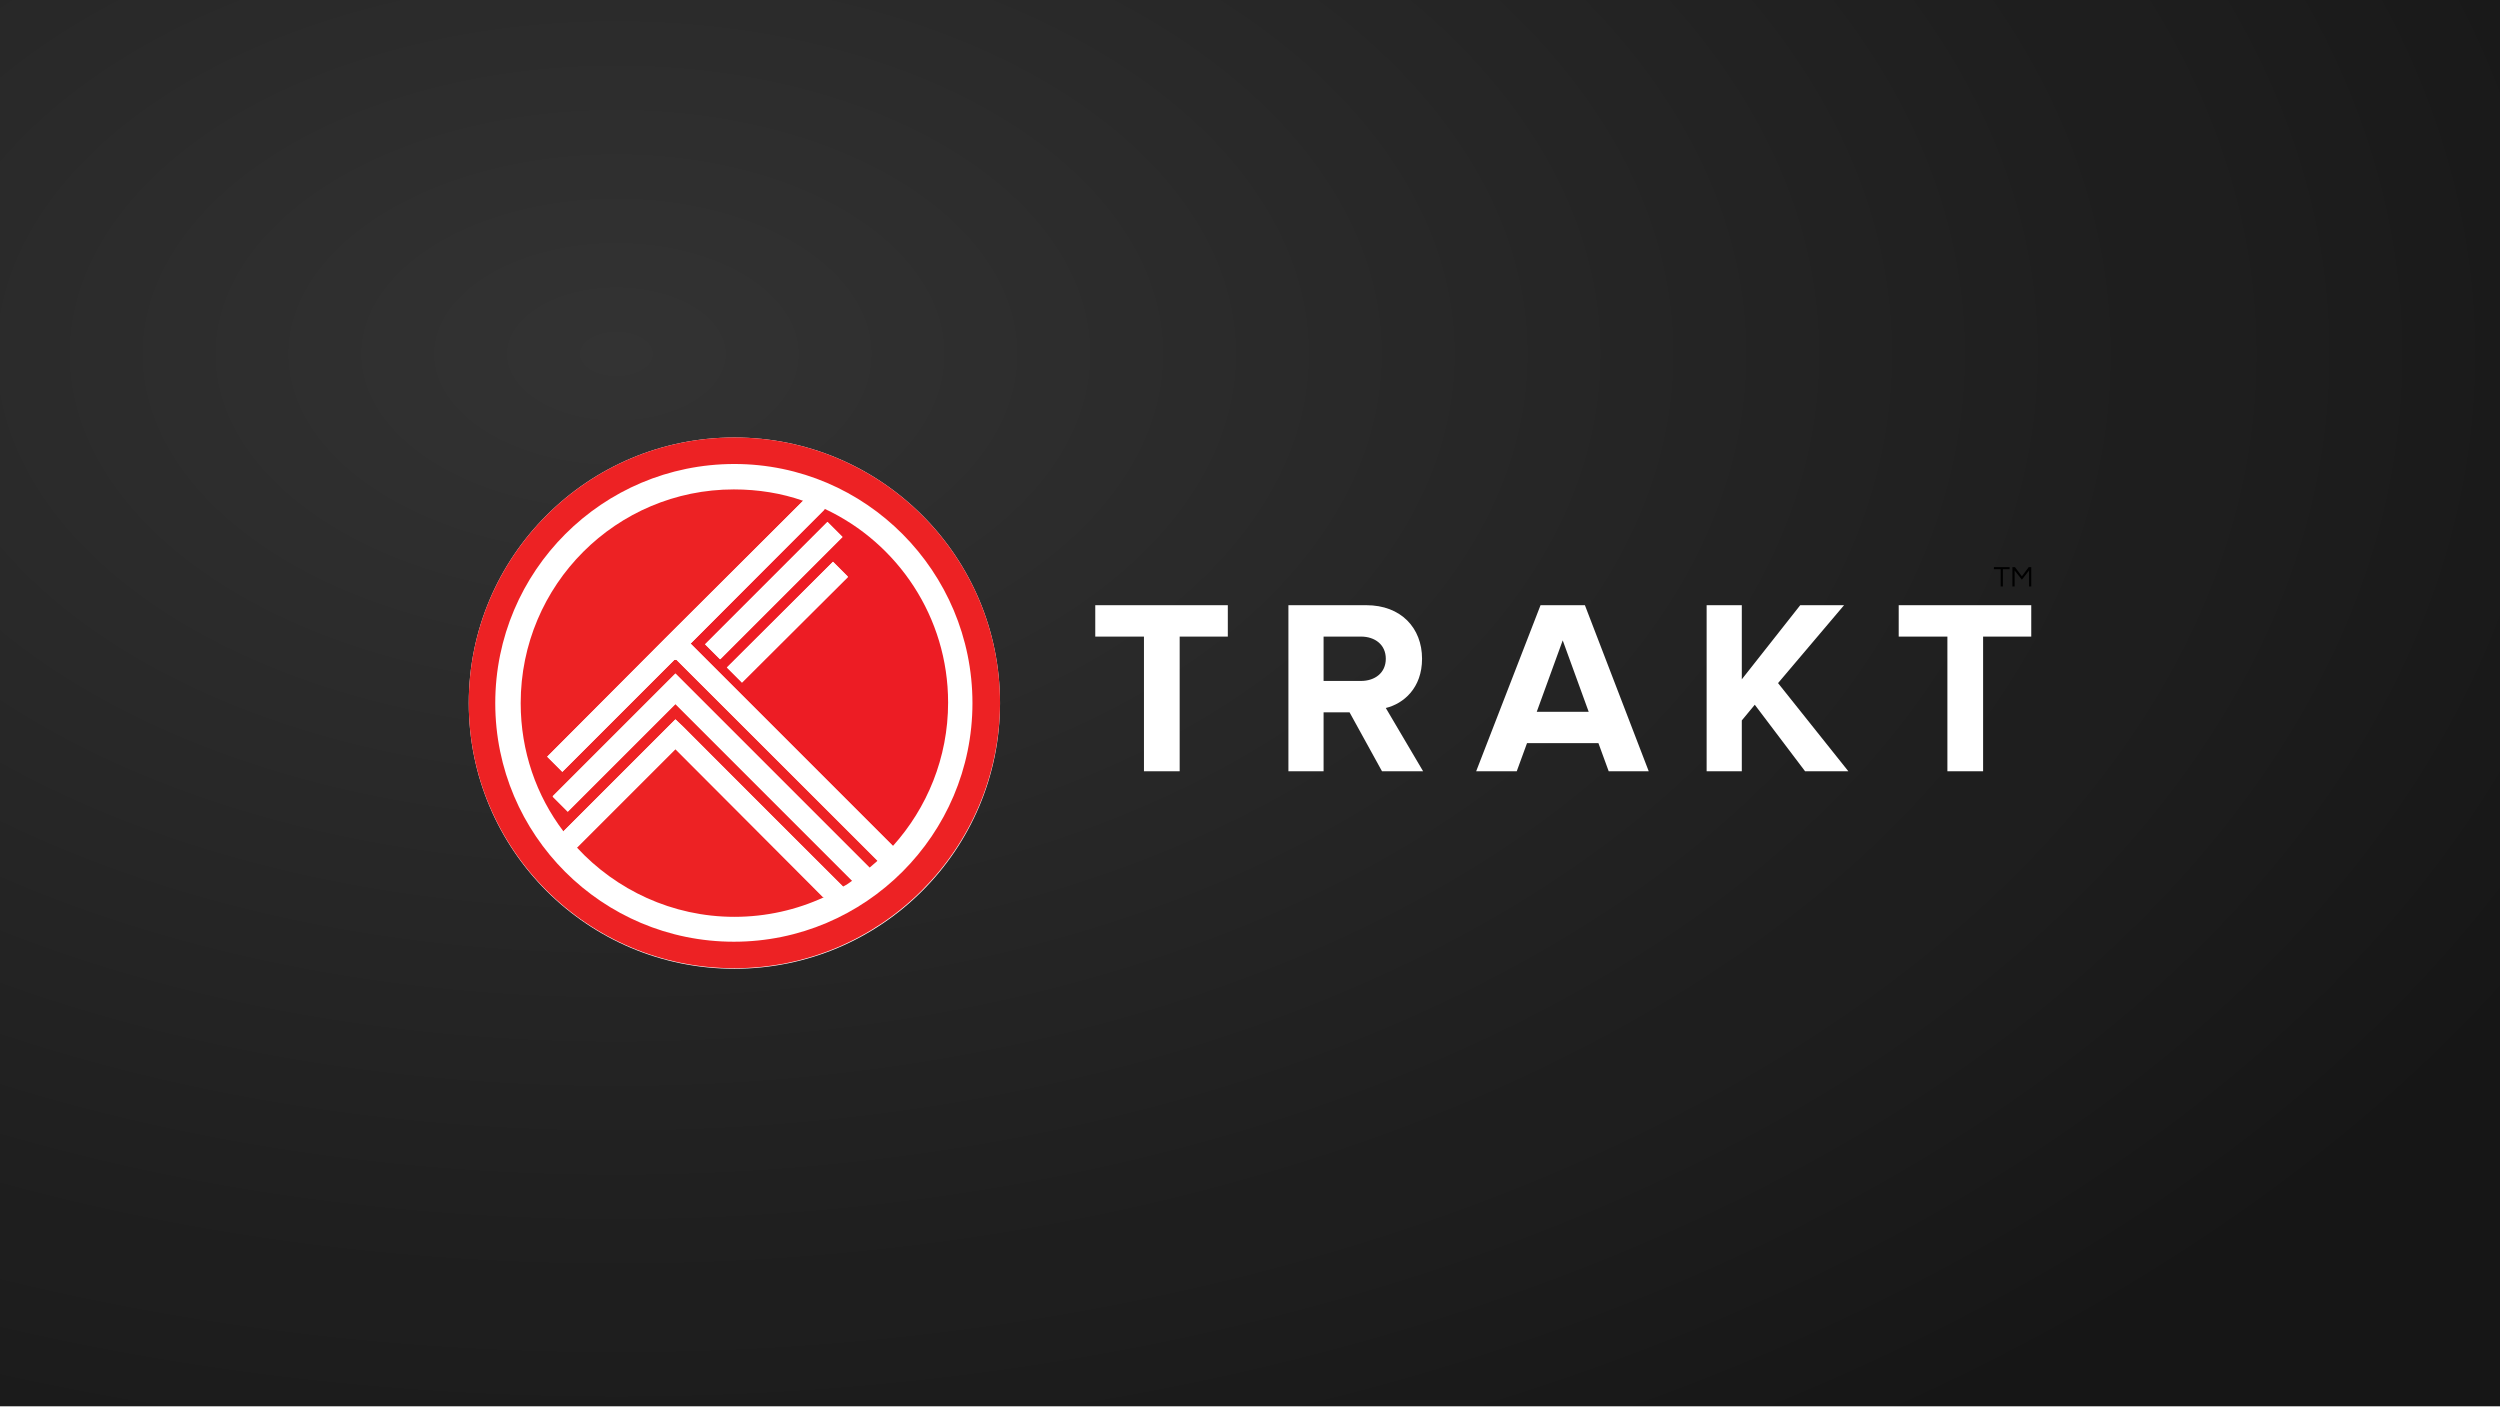
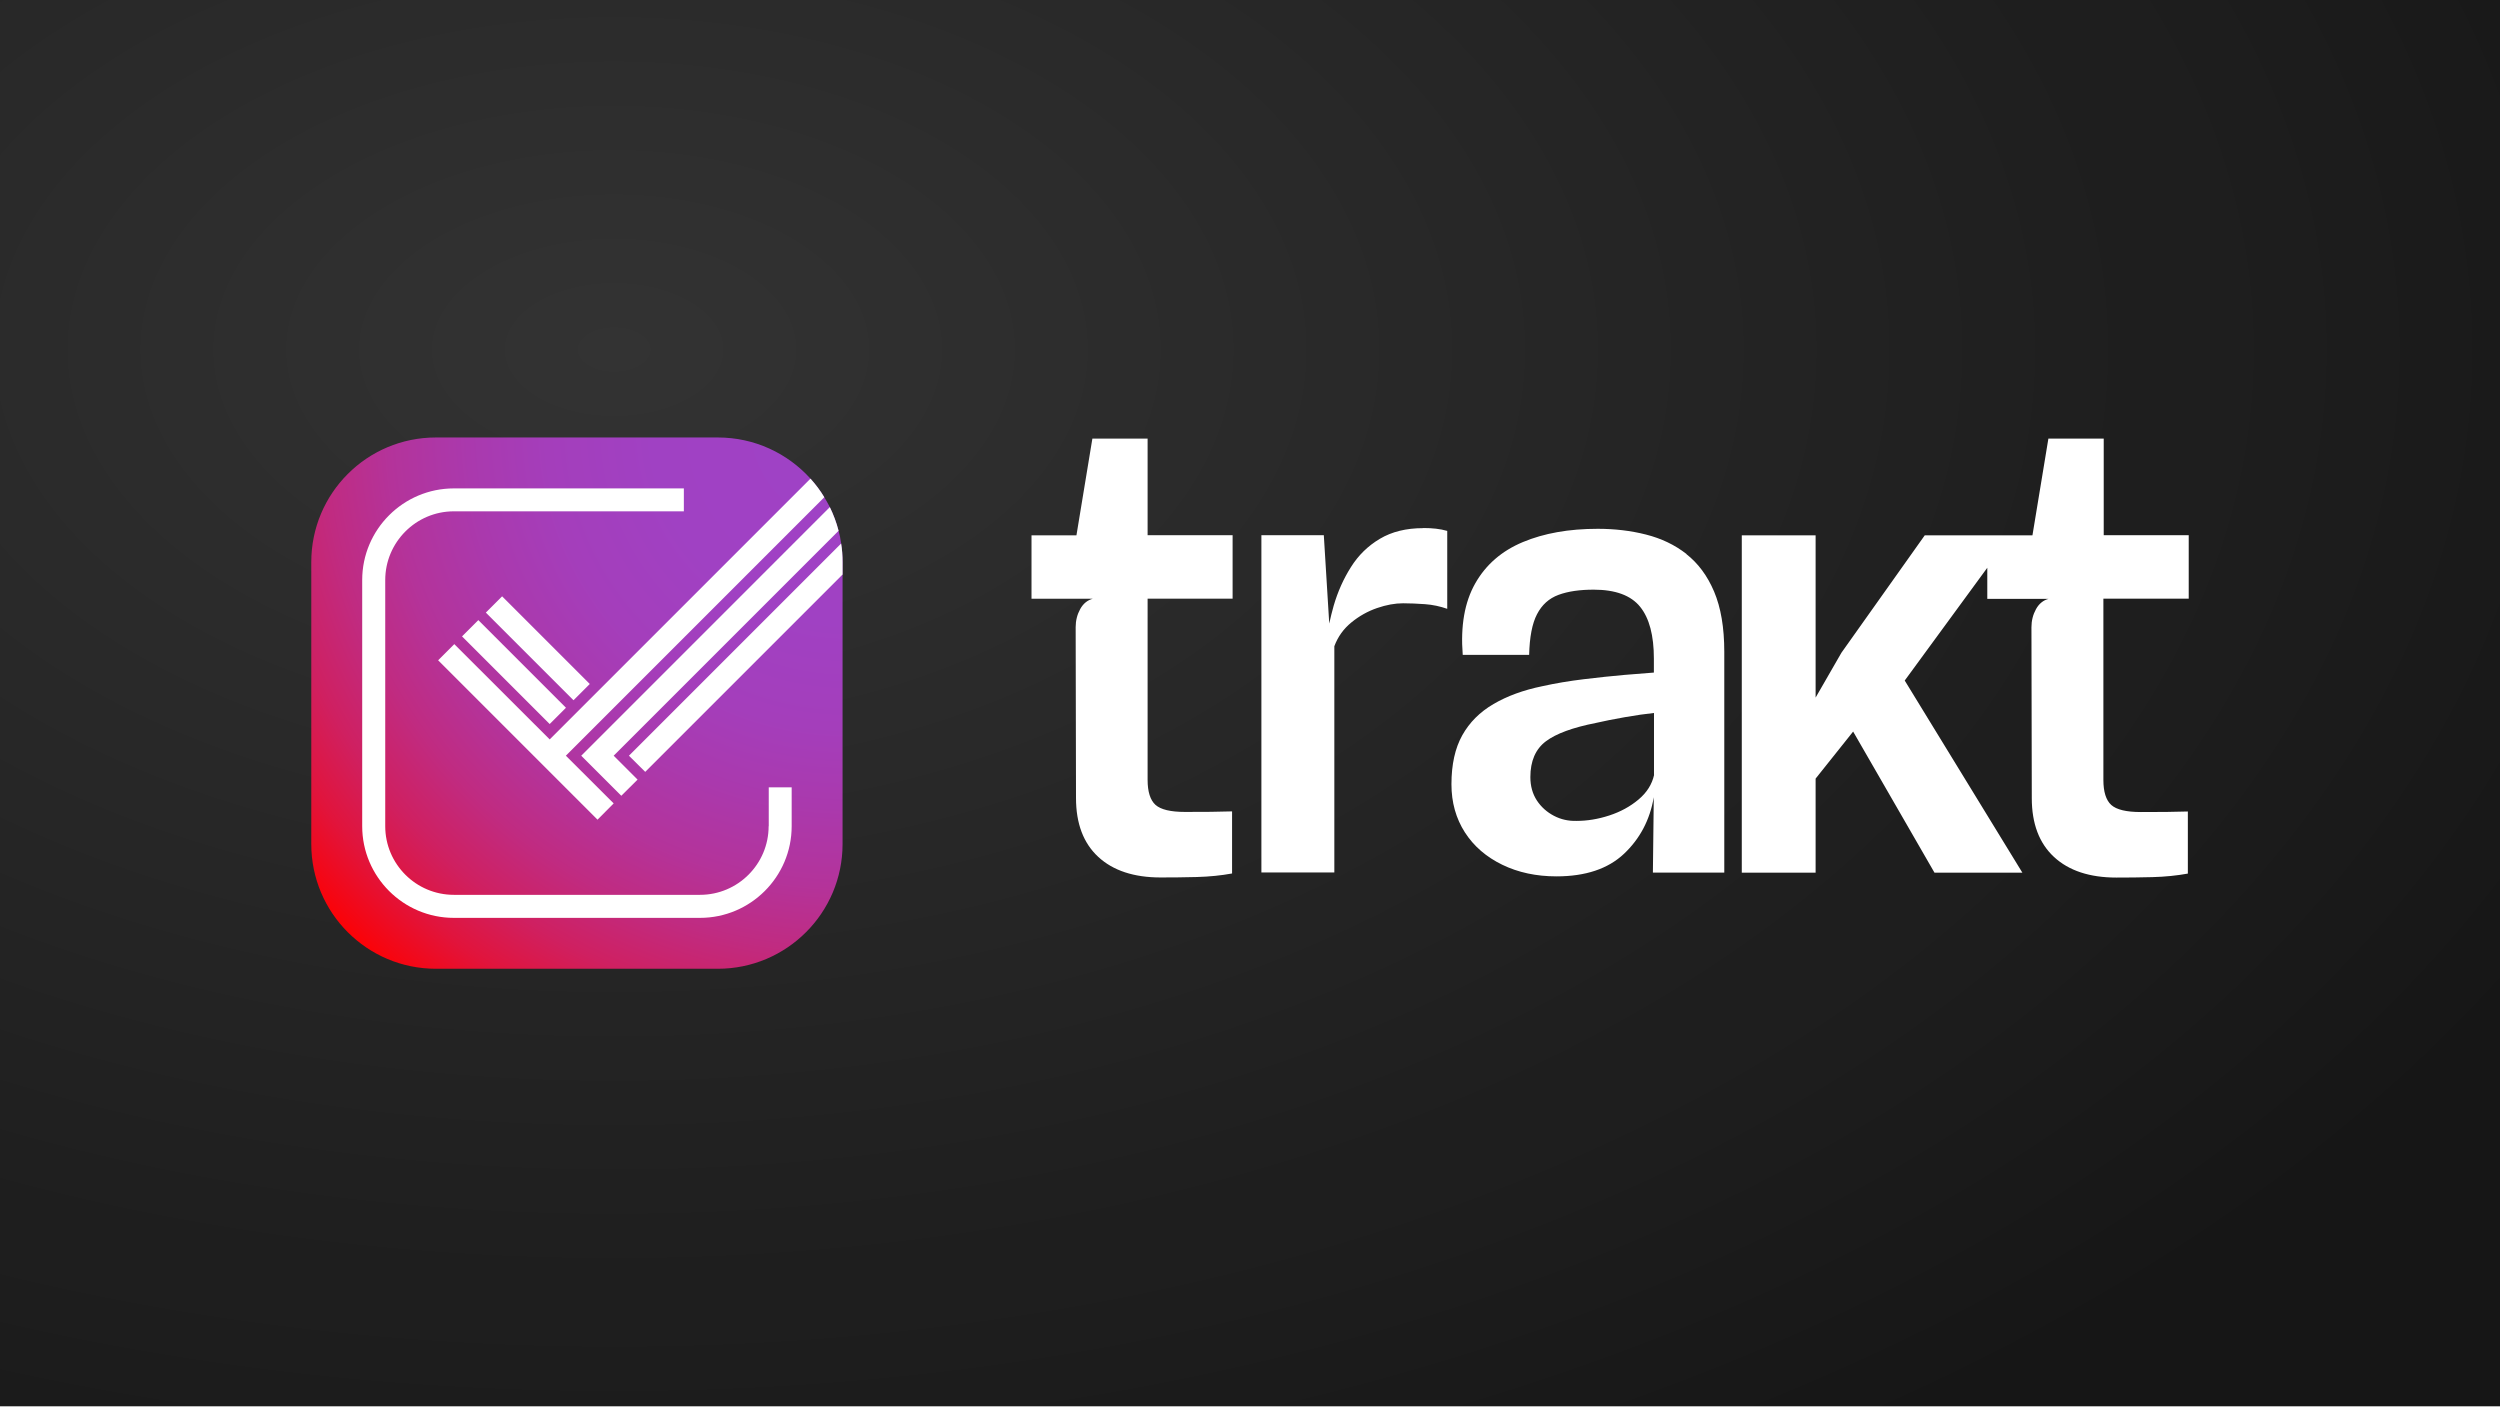
- <svg xmlns="http://www.w3.org/2000/svg" xmlns:xlink="http://www.w3.org/1999/xlink" width="1920" height="1080" viewBox="0 0 508 285.75">
+ <svg xmlns="http://www.w3.org/2000/svg" id="a" width="677.33mm" height="381mm" viewBox="0 0 1920 1080">
  <defs>
-     <radialGradient xlink:href="#a" id="b" cx="125.255" cy="16.735" fx="125.255" fy="16.735" r="254" gradientTransform="matrix(0 1.06475 -1.74952 0 154.532 -61.444)" gradientUnits="userSpaceOnUse" />
-     <linearGradient id="a">
-       <stop style="stop-color:#2f2f2f;stop-opacity:1" offset="0" />
-       <stop style="stop-color:#111;stop-opacity:1" offset="1" />
-     </linearGradient>
-     <style />
+     <radialGradient id="b" cx="801.83" cy="737" fx="801.83" fy="737" r="254" gradientTransform="translate(-4399.91 -2954.93) rotate(90) scale(4.02 -6.61)" gradientUnits="userSpaceOnUse">
+       <stop offset="0" stop-color="#2f2f2f" />
+       <stop offset="1" stop-color="#111" />
+     </radialGradient>
+     <radialGradient id="f" cx="651" cy="751.22" fx="651" fy="751.22" r="551.18" gradientTransform="translate(0 1079.13) scale(1 -1)" gradientUnits="userSpaceOnUse">
+       <stop offset="0" stop-color="#9f42c6" />
+       <stop offset=".27" stop-color="#a041c3" />
+       <stop offset=".42" stop-color="#a43ebb" />
+       <stop offset=".53" stop-color="#aa39ad" />
+       <stop offset=".64" stop-color="#b4339a" />
+       <stop offset=".73" stop-color="#c02b81" />
+       <stop offset=".82" stop-color="#cf2061" />
+       <stop offset=".9" stop-color="#e1143c" />
+       <stop offset=".97" stop-color="#f50613" />
+       <stop offset="1" stop-color="red" />
+     </radialGradient>
  </defs>
-   <path style="opacity:.98;fill:url(#b);stroke-width:2.646;fill-opacity:1" d="M0 0h508v285.75H0z" />
-   <path d="M408.356 115.668h-1.373v3.507h-.446v-3.507h-1.373v-.428h3.192zm4.394-.428v3.935h-.446v-3.257l-1.456 1.872-1.48-1.872v3.257h-.446v-3.935h.517l1.409 1.867 1.385-1.867z" />
-   <g transform="translate(95.25 88.896) scale(1.09938)">
-     <circle fill="#fff" cx="49.1" cy="49.1" r="49.1" />
-     <path fill="#ed2224" d="M20 75.8c7.2 7.8 17.6 12.8 29.1 12.8 5.9 0 11.5-1.3 16.5-3.6L38.2 57.6z" />
-     <path fill="#ed2224" d="M38 41.1 17.3 61.8 14.5 59l21.8-21.8 25.5-25.5c-4-1.4-8.3-2.1-12.8-2.1-21.7 0-39.4 17.6-39.4 39.5 0 8.9 2.9 17.1 7.9 23.7l20.7-20.7 1.4 1.4L69.2 83c.6-.3 1.2-.7 1.7-1.1L38.2 49.2 18.3 69.1l-2.8-2.8 22.7-22.7 1.4 1.4 34.5 34.5c.5-.4 1-.9 1.5-1.3L38.4 41.1z" />
-     <path fill="#ed1c24" d="M78.4 75.5c6.3-7 10.2-16.3 10.2-26.5 0-15.8-9.3-29.5-22.8-35.8L41 38.1zM50.5 45.3l-2.8-2.8L67.3 23l2.8 2.8zm18.6-26.9L46.5 41l-2.8-2.8 22.6-22.6z" />
-     <g fill="#fff">
-       <path d="M38.2 52.1 17.5 72.8c.8 1.1 1.6 2.1 2.5 3l18.2-18.2L65.5 85c1.3-.6 2.5-1.2 3.7-1.9L39.6 53.4z" />
-       <path d="M38.2 43.7 15.5 66.4l2.8 2.8 19.9-19.9L70.9 82c1.1-.7 2.2-1.5 3.2-2.4L39.6 45.1z" />
-       <path d="m41 38.1 24.8-24.8c-1.3-.6-2.6-1.1-4-1.6L36.3 37.1 14.5 59l2.8 2.8L38 41.1h.4l37.2 37.2c1-.9 1.9-1.8 2.8-2.8z" />
-       <path d="M69.058 18.371 46.43 41l-2.758-2.758L66.3 15.614zM50.5 45.301l-2.758-2.758L67.33 22.957l2.757 2.757z" />
+   <path d="M0,0h1920v1080H0V0Z" fill="url(#b)" isolation="isolate" opacity=".98" />
+   <g id="c">
+     <g id="d">
+       <g id="e">
+         <path id="g" d="M647.09,431.7v216.51c0,52.87-42.93,95.8-95.8,95.8h-216.51c-52.87,0-95.72-42.93-95.72-95.8v-216.51c0-52.87,42.84-95.72,95.72-95.72h216.51c28.22,0,53.55,12.16,71.15,31.62,4,4.42,7.57,9.18,10.63,14.28,1.53,2.47,2.89,5.02,4.25,7.57,2.81,5.78,5.1,11.82,6.72,18.19.85,3.15,1.53,6.46,1.96,9.78.77,4.59,1.11,9.44,1.11,14.28Z" fill="url(#f)" />
+         <g id="h">
+           <path d="M348.89,494.69l-12.41,12.41,122.41,122.41,12.41-12.5-36.72-36.64,198.49-198.49c-3.06-5.1-6.63-9.86-10.63-14.28l-200.27,200.27s-73.28-73.19-73.28-73.19ZM354.84,488.74l67.32,67.32,12.5-12.5-67.32-67.32-12.5,12.5ZM645.99,417.42l-162.96,162.96,12.5,12.41,151.57-151.57v-9.52c0-4.85-.34-9.69-1.11-14.28ZM477.16,611.15l12.5-12.41-18.36-18.36,172.73-172.73c-1.62-6.38-3.91-12.41-6.72-18.19l-190.92,190.92s30.77,30.77,30.77,30.77ZM452.94,525.29l-67.32-67.32-12.5,12.5,67.32,67.32s12.5-12.5,12.5-12.5ZM590.31,634.53c0,29.07-23.63,52.7-52.7,52.7h-189.05c-29.07,0-52.7-23.63-52.7-52.7v-189.05c0-29.07,23.63-52.79,52.7-52.79h176.64v-17.6h-176.64c-38.76,0-70.39,31.54-70.39,70.39v189.05c0,38.76,31.54,70.39,70.39,70.39h189.05c38.76,0,70.39-31.54,70.39-70.39v-29.84h-17.6v29.84h-.08Z" fill="#fff" />
+         </g>
+       </g>
+       <g id="i">
+         <path d="M881.45,336.83h-42.5l-12.24,74.3h-34.51v48.71h47.01c-4.08,1.11-7.31,3.74-9.61,7.91-2.3,4.17-3.49,8.84-3.49,13.86l.26,131.25c0,19.64,5.7,34.68,17.09,45.22,11.39,10.54,27.37,15.81,47.94,15.81,8.67,0,17.94-.08,27.63-.34,9.78-.26,18.79-1.19,27.2-2.72v-47.69c-4.93.17-10.37.26-16.41.34-6.04.09-12.58.08-19.72.08-11.05,0-18.62-1.79-22.7-5.44-4-3.66-6.04-10.03-6.04-19.21v-139.16h65.28v-48.71h-65.28v-74.21h.09ZM1093.03,405.61c-13.01,0-24.06,2.72-33.24,8.16-9.18,5.44-16.58,12.67-22.27,21.76-5.7,9.01-10.12,18.87-13.26,29.67-1.36,4.59-2.38,9.18-3.4,13.69l-4.17-67.84h-47.94v259.01h56.02v-173.75c2.72-7.31,7.06-13.35,13.09-18.28s12.58-8.59,19.72-11.05,13.77-3.66,19.98-3.66c5.19,0,10.88.26,16.83.68s11.73,1.7,17.09,3.57v-59.84c-2.72-.77-5.61-1.36-8.67-1.7-3.06-.34-6.29-.51-9.61-.51l-.17.09ZM1295.26,425.5c-9.01-7.06-19.38-11.99-31.11-14.96-11.73-2.98-24.06-4.42-37.06-4.42-22.19,0-41.31,3.4-57.55,10.2-16.24,6.8-28.39,17.34-36.55,31.71-8.16,14.37-11.39,32.64-9.61,54.91h51c.34-13.6,2.3-24.06,6.04-31.2,3.74-7.23,9.18-12.16,16.49-14.88s16.32-4,27.03-4c16.75,0,28.65,4.42,35.7,13.18,7.06,8.76,10.54,22.02,10.54,39.78v10.71c-5.19.34-12.67.94-22.44,1.79s-20.23,1.96-31.45,3.32-21.85,3.15-31.79,5.36c-14.54,2.98-27.03,7.57-37.49,13.69-10.46,6.12-18.45,14.11-23.97,23.97s-8.33,22.44-8.33,37.66c0,13.94,3.49,26.27,10.29,36.89,6.89,10.71,16.49,18.96,28.73,24.91,12.24,5.95,26.18,8.93,41.65,8.93,22.27,0,39.61-5.78,51.85-17.34,12.24-11.56,19.89-26.01,22.87-43.44l-.68,57.89h54.83v-169.5c0-18.7-2.64-34.09-7.82-46.33s-12.33-21.76-21.34-28.82h.17ZM1270.36,595.08c-1.62,7.31-5.61,13.6-11.99,18.96-6.38,5.36-13.86,9.44-22.44,12.24-8.59,2.81-16.92,4.17-25.16,4.17-6.21.17-11.99-1.11-17.34-3.91-5.36-2.81-9.78-6.72-13.09-11.73-3.32-5.1-5.02-11.05-5.02-18.02,0-12.33,4-21.51,11.9-27.46,7.91-5.95,20.74-10.63,38.42-14.11,6.21-1.45,13.6-2.89,22.19-4.42,8.59-1.53,16.07-2.55,22.44-3.23v47.52h.09ZM1680.94,459.75v-48.71h-65.28v-74.21h-42.5l-12.24,74.3h-82.71l-64.01,90.19-19.81,34.43v-124.62h-56.7v259.1h56.7v-72.26l28.82-36.13,62.48,108.38h67.5l-90.36-147.57,63.41-86.62v23.89h47.01c-4.08,1.11-7.31,3.74-9.61,7.91-2.3,4.17-3.49,8.84-3.49,13.86l.26,131.25c0,19.64,5.7,34.68,17.09,45.22,11.39,10.54,27.37,15.81,47.94,15.81,8.67,0,17.94-.08,27.63-.34,9.78-.26,18.79-1.19,27.2-2.72v-47.69c-4.93.17-10.37.26-16.41.34s-12.58.08-19.72.08c-11.05,0-18.62-1.79-22.7-5.44-4-3.66-6.04-10.03-6.04-19.21v-139.24h65.54Z" fill="#fff" />
+       </g>
    </g>
-     <path fill="#ed2224" d="M49.1 98.1C22 98.1 0 76.1 0 49.1 0 22 22 0 49.1 0s49.1 22 49.1 49.1c-.1 27-22.1 49-49.1 49zm0-93.2C24.7 4.9 4.9 24.7 4.9 49.1c0 24.4 19.8 44.1 44.1 44.1s44.1-19.8 44.1-44.1-19.7-44.2-44-44.2z" />
-     <path d="M124.8 61.7V36.8h-9V31h24.5v5.8h-8.9v24.9zm44 0-6-10.9H158v10.9h-6.5V31h14.4c6.4 0 10.3 4.2 10.3 9.9 0 5.4-3.4 8.3-6.7 9.1l6.9 11.7zm.7-20.8c0-2.6-2-4.1-4.6-4.1H158V45h6.9c2.6 0 4.6-1.5 4.6-4.1zm41.2 20.8-1.9-5.2h-13.2l-1.9 5.2h-7.5L198.1 31h8.2l11.8 30.7zm-8.5-24.2-4.8 13.2h9.6zM247 61.7l-9.3-12.3-2.4 2.9v9.4h-6.5V31h6.5v13.7L246.1 31h8.1L242 45.4l13 16.3zm26.3 0V36.8h-9V31h24.5v5.8h-8.9v24.9z" fill="#fff" />
  </g>
</svg>
